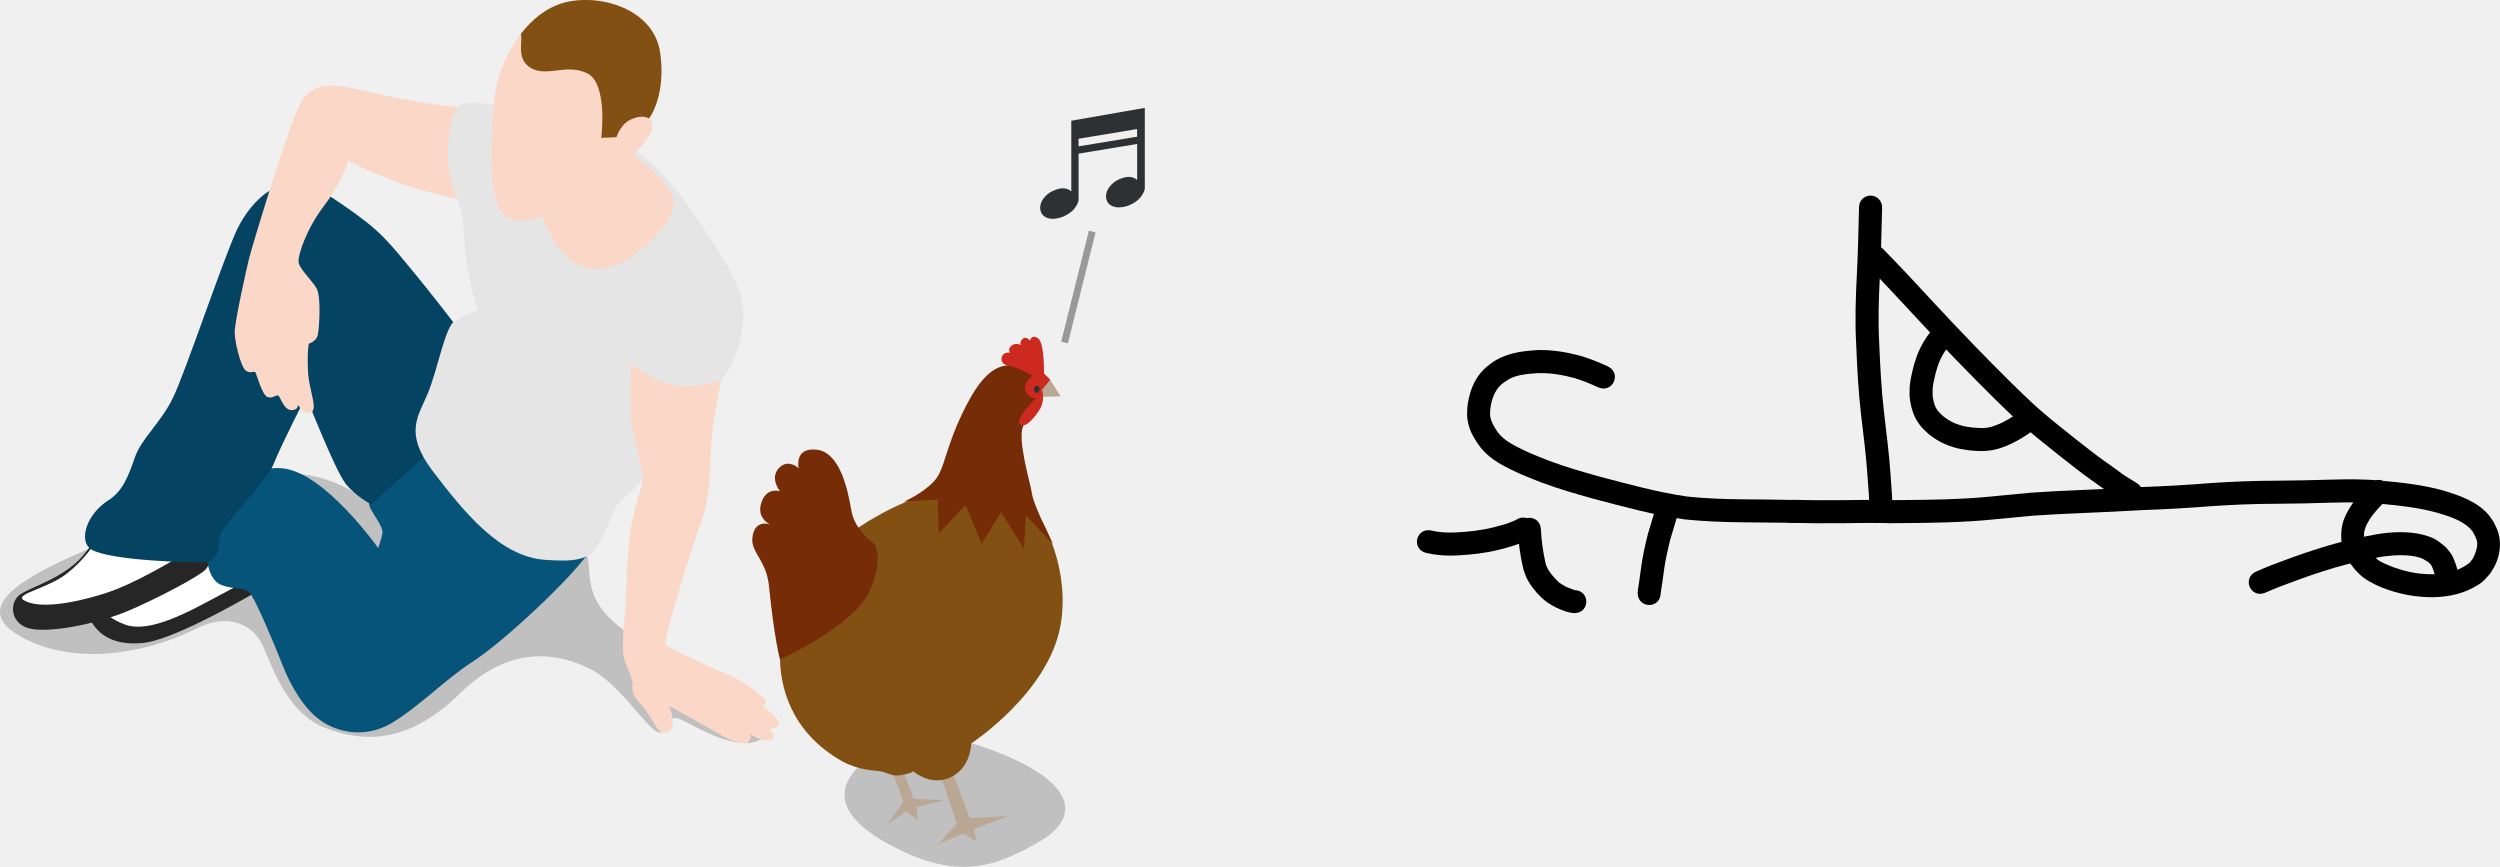
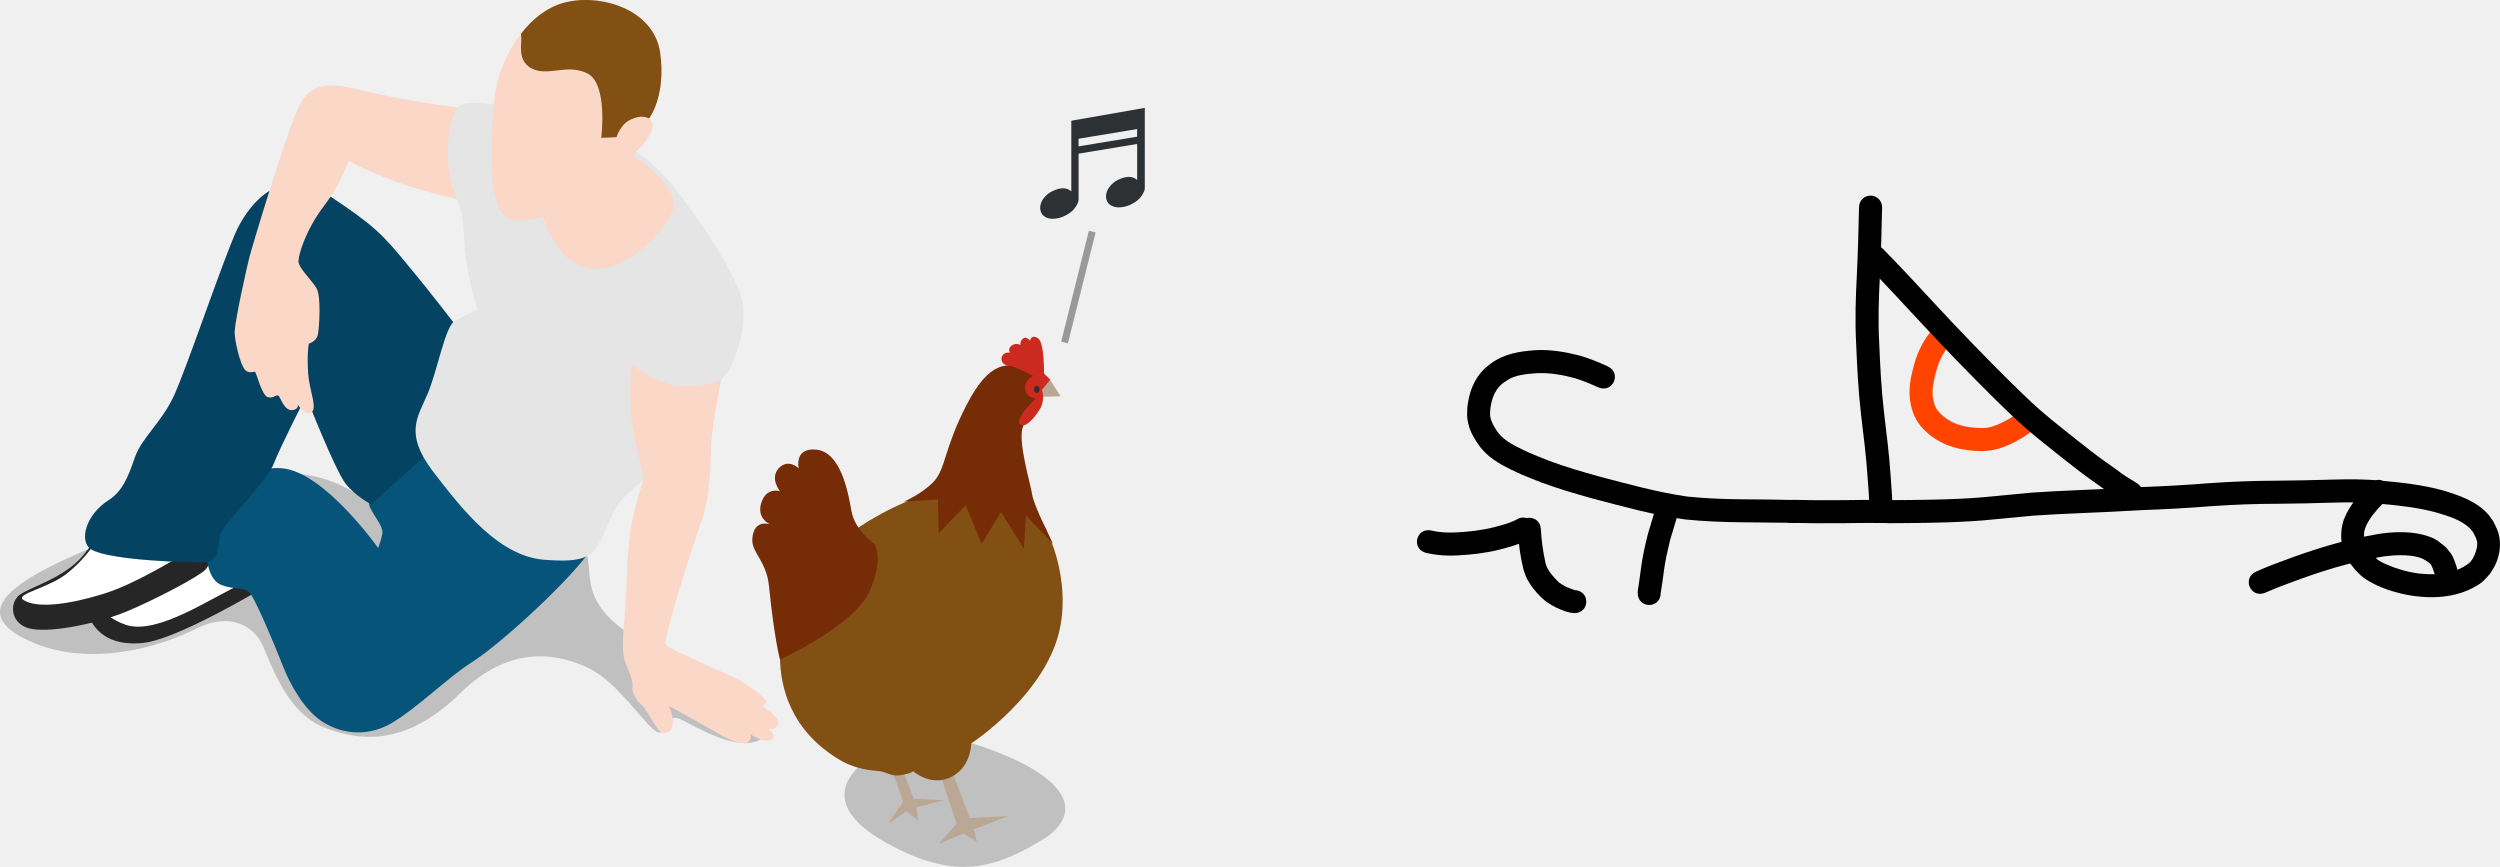
<svg xmlns="http://www.w3.org/2000/svg" id="svg1880" version="1.1" viewBox="0 0 95.47 33.103" height="33.103mm" width="95.47mm">
  <defs id="defs1874">
    </defs>
  <g transform="translate(-58.8695,-97.04354)" id="layer1">
    <g transform="matrix(0.2645833,0,0,0.2645833,54.18092,85.53292)" id="g3018">
      <path style="opacity:0.2" d="m 21.1,135.6 c 8.8,4.6 19.7,1.3 24.8,-1.3 5.1,-2.6 8.3,-0.3 9.5,1.9 1.2,2.2 3.3,10 9.1,12.3 5.8,2.3 12.3,2.3 19.7,-5 7.5,-7.3 14.5,-5.5 18.6,-3.5 4.1,2 8,8.2 9.7,9.1 1.8,0.9 1.1,-2.8 3.4,-1.8 2.4,1.1 8.5,5.1 12,2.7 3.4,-2.5 -4.7,-7.5 -9.8,-9.8 -24.6,-11 -9,-14.8 -20.3,-22.6 -11.3,-7.8 -20.3,2.7 -28.3,-2.6 -8,-5.3 -17,-3.4 -24.7,1.4 -7.7,4.8 -36.9,12.3 -23.7,19.2 z" id="path2966" />
      <path style="fill:#262626" d="m 54.6,129 c -3.6,2.1 -12.3,6.9 -16.2,7.3 -4.8,0.5 -7.4,-1.6 -8.3,-5.1 -1.4,-5.2 18.2,-13.5 18.2,-13.5 z" id="path2968" />
      <path style="fill:#ffffff" d="m 52.8,127.7 c -4.5,2 -12.3,7.5 -16.9,6 -4.5,-1.6 -4.6,-4.4 -3.4,-6.7 2.4,-4.6 17.4,-7.2 17.4,-7.2 z" id="path2970" />
      <path style="fill:#262626" d="m 47,121.8 c 1.7,-0.2 1.3,2.9 0.4,3.9 -0.9,1 -7.6,4.5 -11.5,6.1 -3.9,1.6 -10.3,3 -13.5,2.5 -3.2,-0.5 -3.4,-3.7 -1.9,-4.9 1.6,-1.2 6.4,-2.4 9.2,-5.7 2,-2.4 4.6,-6.5 4.6,-6.5 z" id="path2972" />
      <path style="fill:#ffffff" d="m 45.1,123.1 c -2.1,1 -7.6,4.6 -12.4,6.1 -4.8,1.5 -9.6,2.2 -11.6,0.9 -1.3,-0.9 3.8,-1.7 6.5,-4 3.8,-3.1 5.1,-6.6 5.1,-6.6 z" id="path2974" />
      <path style="fill:#06547a" d="m 58.5,111.1 c -3,-0.3 -8.1,1.1 -9.9,6.2 -1.8,5.1 -1.2,9.7 1,10.6 2.2,0.9 3.5,0.1 4.4,1.5 0.9,1.4 3.3,7 4.5,10.1 1.2,3.1 3.2,6.4 5.5,8 2.3,1.6 6.2,2.7 10.2,0.4 4,-2.4 8,-6.5 11.6,-8.8 4.7,-3 14.9,-12.6 17.2,-16.3 2.3,-3.7 2.1,-6.2 2.1,-6.2 L 80.7,105.8 c 0,0 -9.5,9.1 -9.7,10.2 -0.2,1.1 2.2,3.3 1.9,4.6 -0.3,1.3 -0.6,2 -0.6,2 0,0 -7.7,-10.9 -13.8,-11.5 z" id="path2976" />
      <path style="fill:#06547a" d="m 80.3,108.2 -9,8.1 c 0,0 -2.3,-1.2 -3.7,-3 -1.6,-2.1 -5.7,-12.6 -5.7,-12.6 0,0 -3.6,7 -4.7,9.8 -1.1,2.8 -7.6,8.8 -7.8,10.5 -0.2,1.7 -0.1,3.4 -1.9,3.6 -1.8,0.2 -14.1,-0.2 -16.6,-1.8 -1.9,-1.2 -0.7,-5.1 2.5,-7.1 2,-1.3 2.8,-3.3 3.8,-6.2 1,-2.8 3.7,-4.9 5.5,-8.6 1.8,-3.7 7.3,-20.2 9.3,-24.4 2,-4 6.5,-9.2 13,-4.9 6.8,4.5 7.9,5.7 11.6,10.2 3.5,4.2 7.3,9.2 7.3,9.2 z" id="path2978" />
      <path style="opacity:0.2" d="m 80.3,108.2 -9,8.1 c 0,0 -2.3,-1.2 -3.7,-3 -1.6,-2.1 -5.7,-12.6 -5.7,-12.6 0,0 -3.6,7 -4.7,9.8 -1.1,2.8 -7.6,8.8 -7.8,10.5 -0.2,1.7 -0.1,3.4 -1.9,3.6 -1.8,0.2 -14.1,-0.2 -16.6,-1.8 -1.9,-1.2 -0.7,-5.1 2.5,-7.1 2,-1.3 2.8,-3.3 3.8,-6.2 1,-2.8 3.7,-4.9 5.5,-8.6 1.8,-3.7 7.3,-20.2 9.3,-24.4 2,-4 6.5,-9.2 13,-4.9 6.8,4.5 7.9,5.7 11.6,10.2 3.5,4.2 7.3,9.2 7.3,9.2 z" id="path2980" />
      <path style="fill:#fbd7c7" d="m 87.9,59.2 c -5,0.1 -13.4,-1.6 -17.7,-2.6 -4.3,-1 -7.6,-1.7 -9.5,2.6 -1.9,4.3 -6.6,19.9 -7,21.5 -0.4,1.6 -1.9,8.3 -2.1,10.5 -0.1,1.3 0.8,5 1.5,5.7 0.7,0.7 1.4,0 1.5,0.4 0.2,0.3 0.9,3.1 1.7,3.5 0.8,0.3 1.3,-0.4 1.6,-0.2 0.3,0.2 0.8,2.2 2,2.1 1,-0.1 0.8,-0.8 0.8,-0.8 0,0 0.9,1.5 1.8,1.2 1.2,-0.4 -0.1,-3.1 -0.3,-5.6 -0.2,-3.2 0.1,-4.4 0.1,-4.4 0,0 1.1,-0.3 1.3,-1.3 0.2,-1 0.5,-5.5 -0.2,-6.7 -0.7,-1.2 -2.6,-2.9 -2.6,-3.9 0,-1 1.1,-4.6 3.7,-8 2.6,-3.4 3.5,-6.5 3.5,-6.5 0,0 3.8,2.1 9.1,3.8 5.3,1.6 10.5,2.6 10.5,2.6 z" id="path2982" />
      <path style="fill:#e5e5e5" d="m 95.9,60.7 c -3.3,-0.8 -4.1,-1.9 -7.5,-2.2 -3.4,-0.3 -4.2,-0.2 -4.9,0.9 -0.7,1.1 -1.5,5 -1,8.5 0.5,3.5 1.8,5.2 2,7.2 0.2,2 0.2,5 0.9,8.2 0.6,3.2 1.3,4.9 1.3,4.9 0,0 -2,0.9 -3.3,1.6 -1.4,0.7 -2.5,7 -3.9,10.4 -1.4,3.4 -3.5,5.7 0.6,11.2 4.5,5.9 9.7,12.4 16.2,12.9 4,0.3 6.4,0.1 7.6,-1.9 1.3,-2 2.2,-5.3 3.2,-6.4 1,-1.1 12.1,-11.1 13.2,-13.6 1.1,-2.5 0.3,-2.7 1.9,-4.5 1.6,-1.8 3.5,-7.4 2.6,-11.2 -0.9,-3.8 -6.7,-12.4 -10.3,-16.8 -8.1,-9.6 -18.6,-9.2 -18.6,-9.2 z" id="path2984" />
      <path style="fill:#fbd7c7" d="m 108.8,64.6 c 0,0 0.1,1.3 1.5,2.2 1.4,0.9 4.6,3.8 4.7,6.2 0.1,2.4 -6.3,9.7 -11.6,9.3 -5.3,-0.4 -7.5,-7.3 -7.4,-8.6 0.1,-1.3 5.4,-9.6 5.4,-9.6 z" id="path2986" />
      <path style="fill:#fbd7c7" d="m 111.4,60.6 c 0,0 1.6,1 -1,3.9 -2.6,2.8 -3.3,1.9 -3.3,1.9 0,0 -0.7,3.8 -4.5,5.6 -3.8,1.8 -9.9,4.9 -12.3,2.4 -2.2,-2.3 -1.7,-11.4 -1.2,-16.7 0.5,-5.3 4.3,-12.2 10,-13.8 5.2,-1.4 13,0.9 13.9,7.2 0.9,6.3 -1.6,9.5 -1.6,9.5 z" id="path2988" />
      <path style="fill:#825012" d="m 111.4,60.6 c 0,0 0,0 0,0 0,0 2.5,-3.2 1.6,-9.5 -0.9,-6.3 -8.7,-8.6 -13.9,-7.2 -2.5,0.7 -4.6,2.4 -6.2,4.5 0.3,1.2 -0.7,3.6 1.4,4.9 2.4,1.4 5.2,-0.7 8.2,0.8 3,1.5 2,9.3 2,9.3 l 2.2,-0.1 c 0,0 0.6,-2 2.2,-2.6 1.1,-0.5 1.9,-0.4 2.5,-0.1 z" id="path2990" />
      <path style="fill:#fbd7c7" d="m 108.9,96.1 c 0,0 3.6,2.8 6.7,3.1 3.1,0.3 6.2,-0.8 6.2,-0.8 0,0 -1.2,5.9 -1.4,8.8 -0.2,2.9 0,7.5 -1.4,11.4 -1.4,3.9 -5.6,17.2 -5.2,17.9 0.3,0.7 8.8,4.2 10.3,5 1.5,0.8 4.1,2.7 4.2,3.2 0,0.1 0,0.4 -0.5,0.7 1,0.8 2.8,2.1 2.2,2.8 -0.5,0.6 -1.1,0.6 -1.5,0.4 0.1,0.1 1.2,0.9 0.8,1.5 -0.7,0.8 -2.5,-0.1 -3.4,-0.7 0.3,0.3 0.3,0.7 -0.2,1.2 -0.6,0.6 -2.8,-0.3 -4.1,-1.1 -1.3,-0.8 -7.3,-4.1 -7.3,-4.1 0,0 0.7,1.6 0.5,2.8 -0.2,1.2 -1.4,1.3 -1.9,0.8 -0.5,-0.5 -2.2,-3.6 -2.7,-3.9 -0.5,-0.3 -1.3,-1.6 -1.2,-2.3 0.1,-0.7 -0.1,-1.5 -0.7,-2.9 -0.6,-1.4 -0.9,-2 -0.5,-6.5 0.5,-4.5 0.2,-10.7 1.3,-15.3 0.7,-3.2 1.6,-5.2 1.4,-6.2 -0.1,-1 -1.7,-5.8 -1.8,-9.8 -0.1,-3.1 0.2,-6 0.2,-6 z" id="path2992" />
      <path style="fill:#fbd7c7" d="M 127.3,144.3" id="path2994" />
    </g>
    <g transform="matrix(0.2645833,0,0,0.2645833,83.68196,109.4248)" id="g3078">
      <polygon style="fill:#baa794" points="57.7,7.9 59.3,10.4 55.9,10.5 " id="polygon3060" />
      <path style="opacity:0.2" d="m 33,61.7 c -6.5,4 -7,8.7 1.4,13.3 9.2,5 14.7,3.9 21.8,-0.3 6.3,-3.6 4.9,-8.6 -5.7,-12.8 C 42,58.5 37.6,58.9 33,61.7 Z" id="path3062" />
      <polygon style="fill:#baa794" points="37,70.3 38.7,71.6 38.5,69.7 42.5,68.7 38.1,68.5 36.3,63.8 34.9,64.2 36.6,68.9 34.4,72.1 " id="polygon3064" />
      <polygon style="fill:#baa794" points="45.3,73.5 47.2,74.7 46.8,72.9 51.7,71 46.2,71.3 43.7,64.7 42.1,65.5 44.3,72.1 41.7,75 " id="polygon3066" />
      <path style="fill:#825012" d="m 40.9,24.3 c -5.1,1.3 -10.8,4.8 -12.4,6.3 -1.6,1.5 -9.7,6.5 -9.7,17.4 0,4.1 1.4,10.8 9,15.1 2,1.1 4.1,1.3 5.3,1.4 1,0.1 1.8,0.8 3,0.6 1.9,-0.3 1.9,-0.6 1.9,-0.6 0,0 2.2,2 4.9,1.1 3.5,-1.2 3.5,-5.1 3.5,-5.1 0,0 11.2,-7.3 12.9,-17.1 1.4,-8 -2.5,-15.5 -4.3,-17.3 -1.7,-2 -9,-3.2 -14.1,-1.8 z" id="path3068" />
      <path style="fill:#762c07" d="m 55,6.6 c -3.4,-1.3 -6,-1.3 -9.3,5.1 -3.2,6.2 -3,9.2 -4.7,11 -1.7,1.8 -4.3,2.9 -4.3,2.9 l 4.9,-0.3 0.1,4.9 3.9,-4.1 2.3,5.6 2.8,-4.6 3.3,5.3 0.3,-4.8 3.9,4.1 c 0,0 -2.8,-5.6 -3,-7.1 C 55,23.1 53,16.7 53.9,14.7 54.8,12.7 58,7.8 55,6.6 Z" id="path3070" />
      <path style="fill:#762c07" d="m 24,18.1 c -3.2,-0.3 -2.5,2.7 -2.5,2.7 0,0 -1.5,-1.5 -2.9,0 -1.3,1.5 0.2,3.3 0.2,3.3 0,0 -1.8,-0.6 -2.6,1.4 -1,2.5 1.2,3.4 1.2,3.4 0,0 -2.4,-0.9 -2.6,2.1 -0.1,2 2,3.1 2.4,6.7 0.8,7.9 1.6,10.7 1.6,10.7 0,0 10.7,-4.9 12.9,-9.8 2.2,-4.9 0.7,-6.9 0.7,-6.9 0,0 -2.8,-1.9 -3.3,-4.8 C 28.6,24 27.5,18.4 24,18.1 Z" id="path3072" />
      <path style="fill:#cc291f" d="M 55.3,7.4 C 55,7.4 53,6.1 51.8,6 50.6,5.8 50.6,4.8 51,4.4 51.3,4 52,4.1 52,4.1 c 0,0 -0.4,-0.5 0.2,-1 0.7,-0.5 1.3,-0.1 1.3,-0.1 0,0 -0.1,-0.7 0.5,-1 0.5,-0.2 0.9,0.4 0.9,0.4 0,0 0.1,-1 1.1,-0.4 1,0.6 0.9,5.1 0.9,5.1 L 57.8,8 56.6,9.5 c 0,0 0.5,1.2 -0.2,2.6 -0.8,1.4 -2.3,3.1 -3,2.3 -0.7,-0.8 2.3,-3.7 2.3,-3.7 0,0 -1.2,0 -1.5,-1.2 -0.3,-1.2 1.1,-2.1 1.1,-2.1 z" id="path3074" />
      <path style="fill:#2d3134" d="m 55.8,8.9 c -0.5,0.1 -0.4,1.1 0.1,1 0.6,-0.1 0.4,-1.1 -0.1,-1 z" id="path3076" />
    </g>
    <rect style="fill:#999999;stroke-width:0.132" x="123.099" y="78.373" transform="rotate(14.01679)" width="0.265" height="4.366" id="rect3097" />
    <path style="clip-rule:evenodd;fill:#2d3134;fill-rule:evenodd;stroke-width:0.132" d="m 102.571,101.165 -2.791,0.489 v 2.699 c -0.093,-0.079 -0.185,-0.119 -0.317,-0.119 -0.132,0 -0.251,0.04 -0.397,0.106 -0.146,0.066 -0.251,0.159 -0.344,0.278 -0.093,0.119 -0.132,0.251 -0.132,0.384 0.013,0.119 0.053,0.225 0.146,0.291 0.079,0.066 0.185,0.106 0.317,0.106 0.132,0 0.291,-0.026 0.437,-0.093 0.146,-0.066 0.291,-0.159 0.384,-0.265 0.093,-0.119 0.185,-0.251 0.185,-0.384 v -1.746 l 2.236,-0.37 v 1.376 c -0.093,-0.079 -0.185,-0.119 -0.318,-0.119 -0.132,0 -0.251,0.04 -0.397,0.106 -0.146,0.066 -0.251,0.159 -0.344,0.278 -0.093,0.119 -0.132,0.251 -0.132,0.384 0.013,0.119 0.053,0.225 0.146,0.291 0.093,0.066 0.198,0.106 0.331,0.106 0.132,0 0.291,-0.026 0.437,-0.093 0.146,-0.066 0.291,-0.159 0.384,-0.265 0.093,-0.119 0.185,-0.251 0.185,-0.384 v -3.056 z m -0.278,1.098 -2.236,0.37 v -0.291 l 2.236,-0.37 z" id="path3107" />
  </g>
  <path style="fill:#000000;fill-opacity:1;fill-rule:nonzero;stroke:none;stroke-width:0.265" id="path1" d="m 90.501,18.474 c -0.263,0.267 -0.525,0.541 -0.73,0.857 -0.059,0.09 -0.109,0.186 -0.163,0.279 -0.043,0.106 -0.099,0.208 -0.13,0.319 -0.101,0.362 -0.102,0.771 0.026,1.127 0.123,0.342 0.223,0.427 0.44,0.709 0.102,0.096 0.192,0.205 0.305,0.287 0.532,0.389 1.302,0.619 1.949,0.71 0.166,0.023 0.335,0.028 0.502,0.042 0.605,0.017 1.206,-0.072 1.746,-0.361 0.12,-0.064 0.239,-0.132 0.343,-0.219 0.113,-0.093 0.202,-0.211 0.303,-0.317 0.068,-0.116 0.147,-0.226 0.203,-0.348 0.145,-0.315 0.21,-0.679 0.154,-1.022 -0.045,-0.271 -0.119,-0.385 -0.234,-0.625 -0.068,-0.093 -0.127,-0.192 -0.204,-0.278 -0.444,-0.495 -1.085,-0.712 -1.7,-0.9 -0.769,-0.215 -1.565,-0.305 -2.358,-0.375 -0.632,-0.066 -1.266,-0.061 -1.9,-0.044 -0.698,0.024 -1.396,0.034 -2.095,0.042 -0.858,1.2e-5 -1.714,0.035 -2.57,0.093 -0.871,0.071 -1.743,0.119 -2.616,0.15 -0.797,0.044 -1.595,0.087 -2.393,0.117 -0.594,0.022 -1.187,0.057 -1.781,0.095 -0.527,0.05 -1.054,0.097 -1.581,0.15 -0.569,0.059 -1.141,0.086 -1.712,0.106 -0.487,0.016 -0.974,0.022 -1.46,0.027 -0.24,0.002 -0.479,0.004 -0.719,0.005 -0.622,0.002 -0.619,0.882 0.003,0.88 v 0 c 0.242,-9e-4 0.483,-0.002 0.725,-0.005 0.494,-0.005 0.988,-0.011 1.482,-0.027 0.591,-0.021 1.181,-0.048 1.77,-0.11 0.516,-0.052 1.033,-0.098 1.549,-0.147 0.586,-0.037 1.172,-0.072 1.758,-0.094 0.797,-0.03 1.594,-0.073 2.391,-0.117 0.883,-0.032 1.764,-0.08 2.645,-0.151 0.839,-0.057 1.679,-0.091 2.52,-0.091 0.703,-0.008 1.406,-0.018 2.109,-0.043 0.6,-0.016 1.2,-0.022 1.799,0.041 0.733,0.064 1.468,0.145 2.18,0.34 0.433,0.13 0.924,0.272 1.259,0.596 0.042,0.04 0.075,0.088 0.113,0.133 0.072,0.135 0.172,0.293 0.172,0.453 8.2e-5,0.197 -0.076,0.394 -0.165,0.565 -0.043,0.055 -0.076,0.119 -0.128,0.166 -0.07,0.063 -0.152,0.111 -0.233,0.158 -0.398,0.23 -0.852,0.289 -1.306,0.282 -0.135,-0.01 -0.271,-0.012 -0.406,-0.029 -0.424,-0.056 -0.844,-0.176 -1.235,-0.349 -0.098,-0.043 -0.196,-0.086 -0.285,-0.145 -0.079,-0.053 -0.142,-0.125 -0.212,-0.188 -0.111,-0.13 -0.204,-0.219 -0.274,-0.376 -0.077,-0.172 -0.102,-0.406 -0.06,-0.591 0.016,-0.07 0.049,-0.135 0.074,-0.202 0.038,-0.068 0.072,-0.137 0.114,-0.203 0.177,-0.278 0.409,-0.515 0.639,-0.749 0.44,-0.44 -0.182,-1.062 -0.622,-0.622 z" />
  <path style="fill:#000000;fill-opacity:1;fill-rule:nonzero;stroke:none;stroke-width:0.265" d="m 68.748,14.371 c -0.015,0.68 -0.048,1.972 -0.082,2.562 -0.046,0.887 -0.077,1.776 -0.028,2.664 0.037,0.917 0.084,1.835 0.191,2.748 0.089,0.764 0.191,1.526 0.241,2.294 0.026,0.408 0.072,0.817 0.07,1.226 0,0.622 0.88,0.622 0.88,0 l -3e-6,10e-7 c 0.003,-0.429 -0.044,-0.856 -0.071,-1.283 -0.051,-0.783 -0.155,-1.56 -0.245,-2.338 -0.105,-0.89 -0.149,-1.786 -0.186,-2.682 -0.048,-0.861 -0.017,-1.722 0.028,-2.583 0.035,-0.596 0.068,-1.901 0.083,-2.584 0.005,-0.241 -0.186,-0.442 -0.428,-0.449 l -0.005,-1.32e-4 c -0.242,-0.006 -0.441,0.184 -0.447,0.426 z" id="path9" transform="translate(2.245064,-6.475134)" />
  <path style="fill:#000000;fill-opacity:1;fill-rule:nonzero;stroke:none;stroke-width:0.265" d="m 68.605,19.096 c -0.676,-0.017 -1.352,-0.024 -2.027,-0.028 -0.715,-0.005 -1.432,-0.032 -2.143,-0.105 -1.143,-0.165 -2.259,-0.475 -3.373,-0.769 -0.644,-0.18 -1.288,-0.365 -1.915,-0.601 -0.246,-0.093 -0.487,-0.194 -0.729,-0.295 -0.387,-0.186 -0.807,-0.354 -1.114,-0.666 -0.041,-0.041 -0.075,-0.089 -0.112,-0.133 -0.118,-0.175 -0.239,-0.364 -0.279,-0.576 -0.022,-0.118 -0.007,-0.207 0.002,-0.328 0.045,-0.34 0.155,-0.67 0.413,-0.909 0.044,-0.041 0.096,-0.072 0.144,-0.108 0.142,-0.09 0.189,-0.131 0.348,-0.186 0.295,-0.103 0.621,-0.125 0.929,-0.143 0.468,-0.013 0.929,0.068 1.379,0.189 0.307,0.093 0.602,0.215 0.892,0.348 0.565,0.26 0.933,-0.54 0.367,-0.8 v 0 c -0.336,-0.154 -0.679,-0.294 -1.034,-0.399 -0.541,-0.142 -1.095,-0.238 -1.658,-0.217 -0.651,0.042 -1.239,0.124 -1.779,0.524 -0.087,0.073 -0.18,0.14 -0.26,0.22 -0.387,0.389 -0.563,0.911 -0.622,1.445 -0.006,0.291 -0.026,0.35 0.039,0.629 0.076,0.329 0.261,0.623 0.458,0.891 0.066,0.072 0.127,0.149 0.197,0.217 0.382,0.371 0.877,0.593 1.353,0.813 0.263,0.109 0.501,0.21 0.768,0.31 0.65,0.244 1.319,0.437 1.987,0.623 1.159,0.306 2.319,0.628 3.509,0.794 0.739,0.074 1.483,0.105 2.226,0.11 0.67,0.004 1.362,0.015 2.033,0.021" id="path2" />
  <path style="fill:#000000;fill-opacity:1;fill-rule:nonzero;stroke:none;stroke-width:0.265" id="path3" d="m 63.42,22.637 c 0.053,-0.293 0.087,-0.59 0.128,-0.885 0.051,-0.384 0.142,-0.76 0.232,-1.136 0.064,-0.22 0.131,-0.438 0.197,-0.658 0.029,-0.105 0.063,-0.209 0.102,-0.311 0.215,-0.584 -0.611,-0.888 -0.826,-0.304 v 0 c -0.044,0.12 -0.085,0.242 -0.119,0.365 -0.07,0.234 -0.142,0.467 -0.209,0.702 -0.098,0.404 -0.193,0.809 -0.249,1.222 -0.029,0.207 -0.056,0.414 -0.085,0.621 -0.013,0.091 -0.031,0.181 -0.042,0.272 -0.005,0.037 -0.006,0.074 -0.009,0.112 0,0.622 0.88,0.622 0.88,0 z" />
  <path style="fill:#000000;fill-opacity:1;fill-rule:nonzero;stroke:none;stroke-width:0.265" id="path4" d="m 60.112,22.534 c 0.005,-0.001 0.019,-0.002 0.015,-0.004 -0.019,-0.01 -0.04,-0.013 -0.06,-0.02 -0.07,-0.025 -0.199,-0.071 -0.262,-0.101 -0.082,-0.039 -0.19,-0.113 -0.264,-0.16 -0.178,-0.169 -0.392,-0.403 -0.485,-0.634 -0.019,-0.047 -0.029,-0.097 -0.043,-0.146 -0.089,-0.411 -0.15,-0.831 -0.169,-1.251 -0.031,-0.621 -0.91,-0.578 -0.879,0.044 v 0 c 0.026,0.501 0.093,1.002 0.214,1.489 0.034,0.093 0.061,0.19 0.101,0.28 0.116,0.263 0.365,0.582 0.572,0.778 0.068,0.065 0.145,0.122 0.217,0.183 0.065,0.041 0.128,0.084 0.194,0.122 0.212,0.121 0.473,0.235 0.714,0.284 0.044,0.009 0.09,0.011 0.134,0.017 0.622,0 0.622,-0.88 0,-0.88 z" />
  <path style="fill:#000000;fill-opacity:1;fill-rule:nonzero;stroke:none;stroke-width:0.265" id="path5" d="m 57.89,19.853 c -0.269,0.137 -0.567,0.209 -0.857,0.285 -0.469,0.117 -0.952,0.171 -1.434,0.194 -0.309,0.014 -0.621,0.004 -0.923,-0.07 -0.606,-0.14 -0.805,0.717 -0.198,0.857 v 0 c 0.382,0.085 0.773,0.114 1.165,0.092 0.543,-0.028 1.086,-0.087 1.614,-0.221 0.384,-0.101 0.778,-0.199 1.122,-0.404 0.518,-0.345 0.03,-1.077 -0.488,-0.732 z" />
-   <path style="fill:#000000;fill-opacity:1;fill-rule:nonzero;stroke:none;stroke-width:0.265" id="path8" d="m 73.841,12.538 c -0.201,0.216 -0.367,0.464 -0.498,0.729 -0.037,0.075 -0.07,0.153 -0.105,0.229 -0.103,0.263 -0.178,0.536 -0.237,0.812 -0.019,0.087 -0.038,0.174 -0.05,0.261 -0.034,0.24 -0.027,0.313 -0.028,0.55 0.031,0.364 0.122,0.719 0.33,1.025 0.131,0.193 0.209,0.251 0.375,0.411 0.281,0.237 0.607,0.413 0.959,0.519 0.237,0.071 0.338,0.08 0.578,0.119 0.339,0.041 0.682,0.052 1.017,-0.024 0.192,-0.044 0.287,-0.085 0.468,-0.153 0.331,-0.141 0.64,-0.326 0.931,-0.536 0.115,-0.086 0.061,-0.046 0.162,-0.119 0.504,-0.365 -0.012,-1.078 -0.516,-0.713 v 0 c -0.108,0.078 -0.053,0.038 -0.164,0.121 -0.225,0.166 -0.467,0.309 -0.722,0.424 -0.152,0.058 -0.305,0.12 -0.468,0.142 -0.19,0.026 -0.381,0.004 -0.571,-0.011 -0.154,-0.023 -0.268,-0.035 -0.418,-0.078 -0.237,-0.067 -0.461,-0.178 -0.653,-0.332 -0.111,-0.1 -0.228,-0.2 -0.3,-0.335 -0.075,-0.141 -0.103,-0.302 -0.128,-0.457 -7.93e-4,-0.142 -0.006,-0.244 0.013,-0.386 0.01,-0.077 0.027,-0.152 0.043,-0.228 0.046,-0.22 0.104,-0.437 0.182,-0.648 0.026,-0.059 0.051,-0.119 0.079,-0.177 0.091,-0.188 0.206,-0.365 0.344,-0.521 0.44,-0.44 -0.182,-1.062 -0.622,-0.622 z" />
+   <path style="fill:#ff4400;fill-opacity:1;fill-rule:nonzero;stroke:none;stroke-width:0.265" id="path8" d="m 73.841,12.538 c -0.201,0.216 -0.367,0.464 -0.498,0.729 -0.037,0.075 -0.07,0.153 -0.105,0.229 -0.103,0.263 -0.178,0.536 -0.237,0.812 -0.019,0.087 -0.038,0.174 -0.05,0.261 -0.034,0.24 -0.027,0.313 -0.028,0.55 0.031,0.364 0.122,0.719 0.33,1.025 0.131,0.193 0.209,0.251 0.375,0.411 0.281,0.237 0.607,0.413 0.959,0.519 0.237,0.071 0.338,0.08 0.578,0.119 0.339,0.041 0.682,0.052 1.017,-0.024 0.192,-0.044 0.287,-0.085 0.468,-0.153 0.331,-0.141 0.64,-0.326 0.931,-0.536 0.115,-0.086 0.061,-0.046 0.162,-0.119 0.504,-0.365 -0.012,-1.078 -0.516,-0.713 v 0 c -0.108,0.078 -0.053,0.038 -0.164,0.121 -0.225,0.166 -0.467,0.309 -0.722,0.424 -0.152,0.058 -0.305,0.12 -0.468,0.142 -0.19,0.026 -0.381,0.004 -0.571,-0.011 -0.154,-0.023 -0.268,-0.035 -0.418,-0.078 -0.237,-0.067 -0.461,-0.178 -0.653,-0.332 -0.111,-0.1 -0.228,-0.2 -0.3,-0.335 -0.075,-0.141 -0.103,-0.302 -0.128,-0.457 -7.93e-4,-0.142 -0.006,-0.244 0.013,-0.386 0.01,-0.077 0.027,-0.152 0.043,-0.228 0.046,-0.22 0.104,-0.437 0.182,-0.648 0.026,-0.059 0.051,-0.119 0.079,-0.177 0.091,-0.188 0.206,-0.365 0.344,-0.521 0.44,-0.44 -0.182,-1.062 -0.622,-0.622 z" />
  <path style="fill:#000000;fill-opacity:1;fill-rule:nonzero;stroke:none;stroke-width:0.265" id="path6" d="m 71.294,10.134 c 0.644,0.658 1.269,1.334 1.895,2.009 0.985,1.066 1.994,2.11 3.026,3.13 0.132,0.129 0.264,0.258 0.397,0.386 0.276,0.265 0.417,0.4 0.701,0.651 0.29,0.256 0.59,0.499 0.894,0.739 0.366,0.297 0.737,0.588 1.11,0.877 0.335,0.263 0.688,0.502 1.033,0.751 0.244,0.197 0.514,0.355 0.781,0.517 0.532,0.324 0.989,-0.428 0.458,-0.752 v 0 C 81.341,18.291 81.09,18.146 80.865,17.963 80.528,17.72 80.183,17.487 79.857,17.23 79.486,16.942 79.117,16.653 78.753,16.358 78.465,16.13 78.179,15.9 77.904,15.657 77.628,15.413 77.495,15.286 77.226,15.027 77.095,14.901 76.965,14.774 76.834,14.647 75.811,13.636 74.811,12.6 73.834,11.544 73.209,10.87 72.584,10.194 71.941,9.537 71.519,9.079 70.872,9.676 71.294,10.134 Z" />
  <path style="fill:#000000;fill-opacity:1;fill-rule:nonzero;stroke:none;stroke-width:0.265" id="path7" d="m 93.887,22.086 c -0.007,-0.232 -0.07,-0.464 -0.158,-0.678 -0.032,-0.078 -0.062,-0.159 -0.107,-0.23 -0.063,-0.099 -0.144,-0.185 -0.216,-0.277 C 93.133,20.685 93.062,20.593 92.716,20.475 92.184,20.294 91.545,20.297 90.995,20.367 c -0.245,0.031 -0.486,0.087 -0.729,0.13 -1.195,0.238 -2.346,0.636 -3.482,1.069 -0.43,0.174 -0.225,0.088 -0.616,0.256 -0.572,0.245 -0.226,1.054 0.346,0.809 v 0 c 0.369,-0.158 0.175,-0.077 0.583,-0.242 1.085,-0.414 2.185,-0.796 3.326,-1.025 0.21,-0.039 0.419,-0.089 0.631,-0.118 0.387,-0.053 0.912,-0.074 1.296,0.032 0.182,0.05 0.237,0.098 0.384,0.192 0.031,0.03 0.069,0.054 0.094,0.089 0.054,0.074 0.096,0.211 0.124,0.295 0.025,0.076 0.054,0.152 0.054,0.233 0,0.622 0.88,0.622 0.88,0 z" />
  <path style="fill:#000000;fill-opacity:1;fill-rule:nonzero;stroke:none;stroke-width:0.265" id="path10" d="m 68.432,19.969 c 0.027,0 0.053,0 0.08,0 0.048,0 0.097,0 0.145,0 0.096,-1.24e-4 0.192,0.004 0.287,0.007 0.171,0.004 0.342,0.005 0.513,0.006 0.161,1.52e-4 0.323,-0.001 0.484,-0.002 0.168,-6.88e-4 0.335,-8.99e-4 0.503,-0.001 0.159,3.17e-4 0.318,-0.003 0.477,-0.006 0.146,-0.002 0.291,-0.003 0.437,-0.003 0.137,-7.14e-4 0.275,8.73e-4 0.412,0.002 0.07,5.82e-4 0.139,0.001 0.209,0.002 0.04,2.27e-4 0.081,2.91e-4 0.121,3.44e-4 0.015,2e-5 0.03,3.2e-5 0.044,4.3e-5 0.622,5.03e-4 0.623,-0.88 7.94e-4,-0.88 v 0 c -0.015,-1.2e-5 -0.029,-2.4e-5 -0.044,-4.3e-5 -0.039,-5.5e-5 -0.078,-1.23e-4 -0.117,-3.44e-4 -0.069,-3.97e-4 -0.137,-9.79e-4 -0.206,-0.002 -0.141,-0.001 -0.282,-0.003 -0.423,-0.002 -0.149,5.56e-4 -0.298,0.001 -0.447,0.004 -0.155,0.002 -0.309,0.006 -0.464,0.006 -0.169,1.81e-4 -0.337,3.97e-4 -0.506,0.001 -0.158,6.88e-4 -0.317,0.002 -0.475,0.002 -0.166,-0.001 -0.331,-0.002 -0.497,-0.006 -0.103,-0.003 -0.206,-0.007 -0.309,-0.007 -0.048,0 -0.097,0 -0.145,0 -0.027,0 -0.053,0 -0.08,0 -0.622,0 -0.622,0.88 0,0.88 z" />
</svg>
